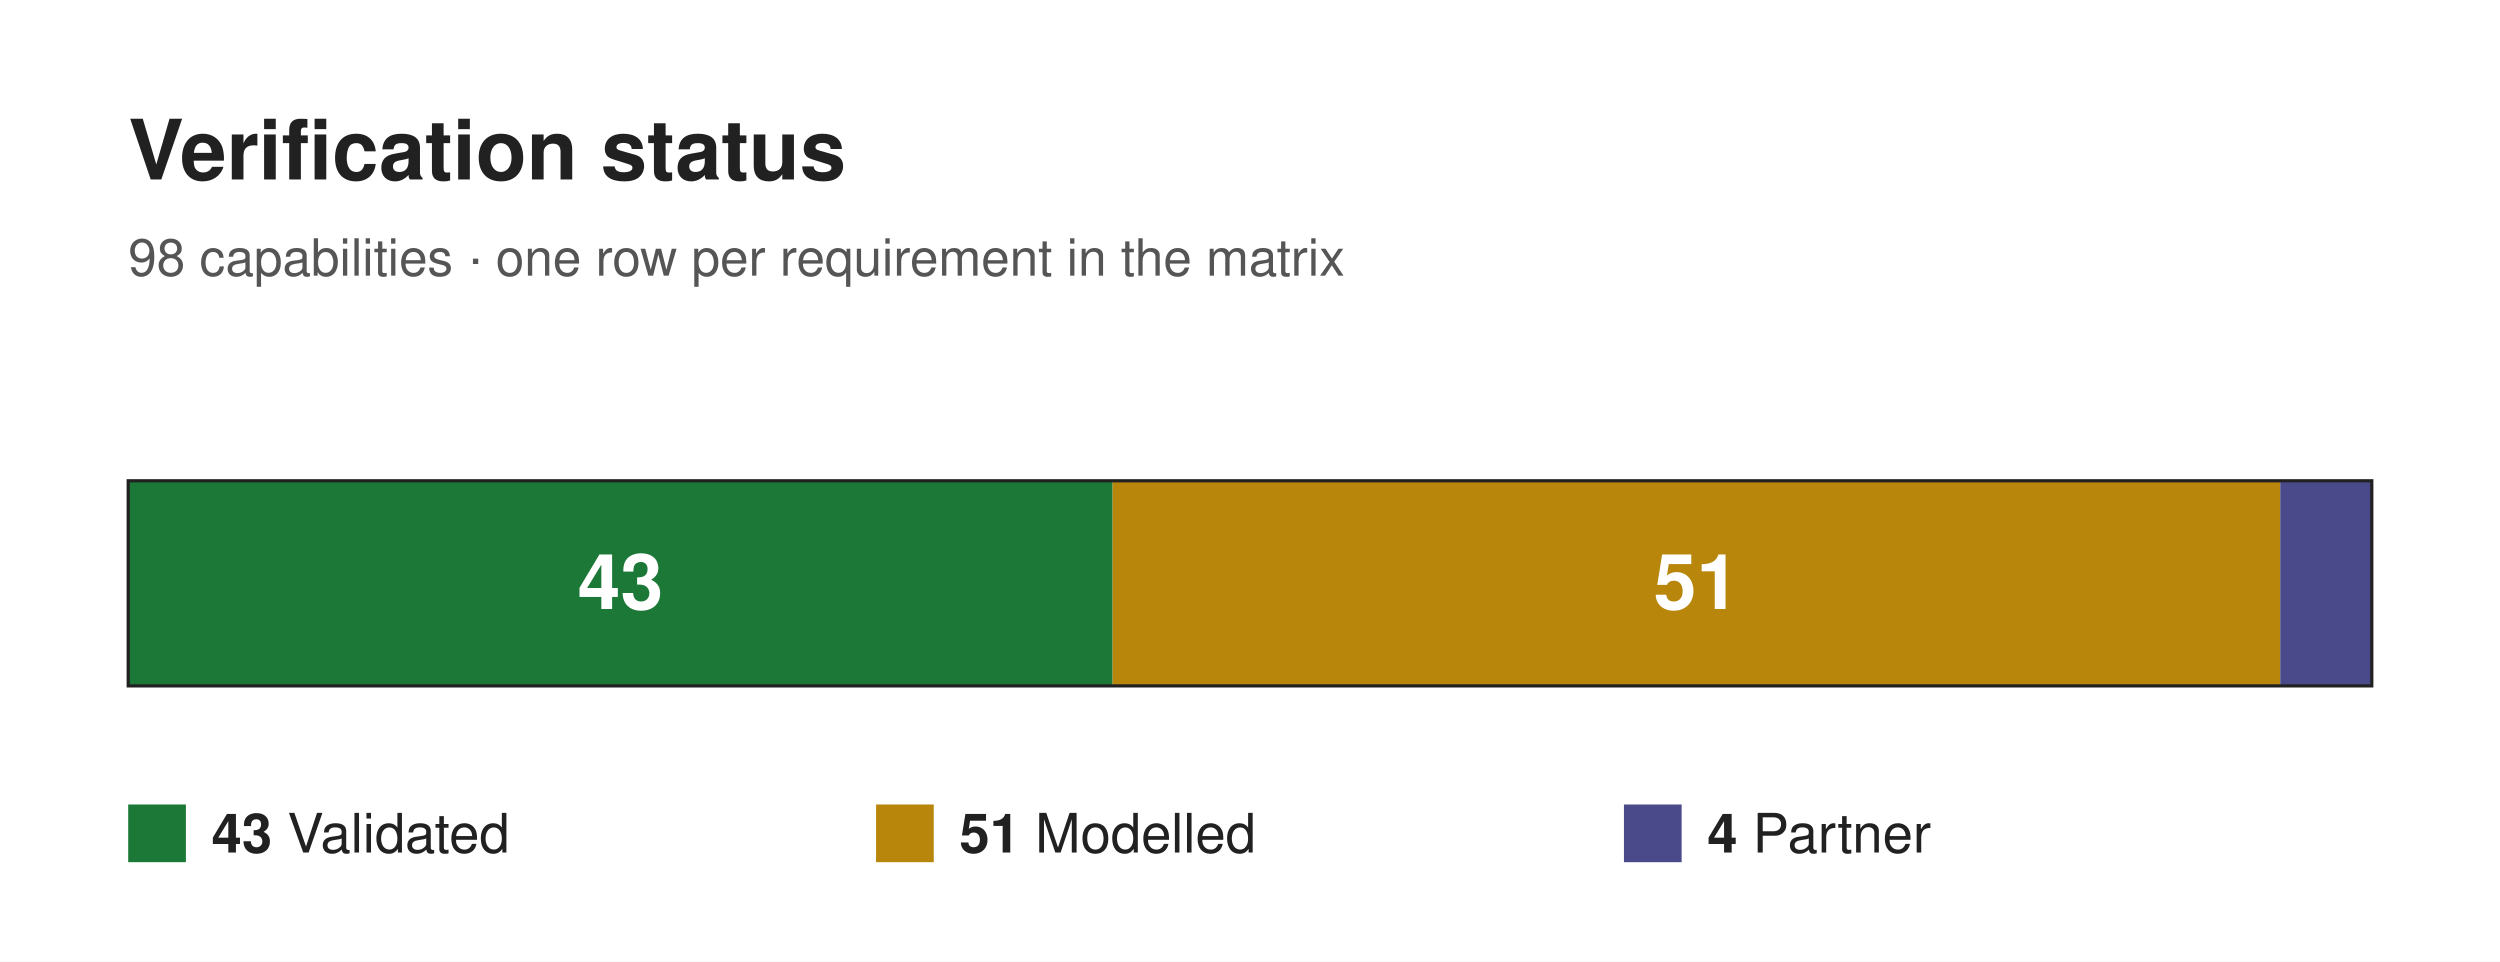
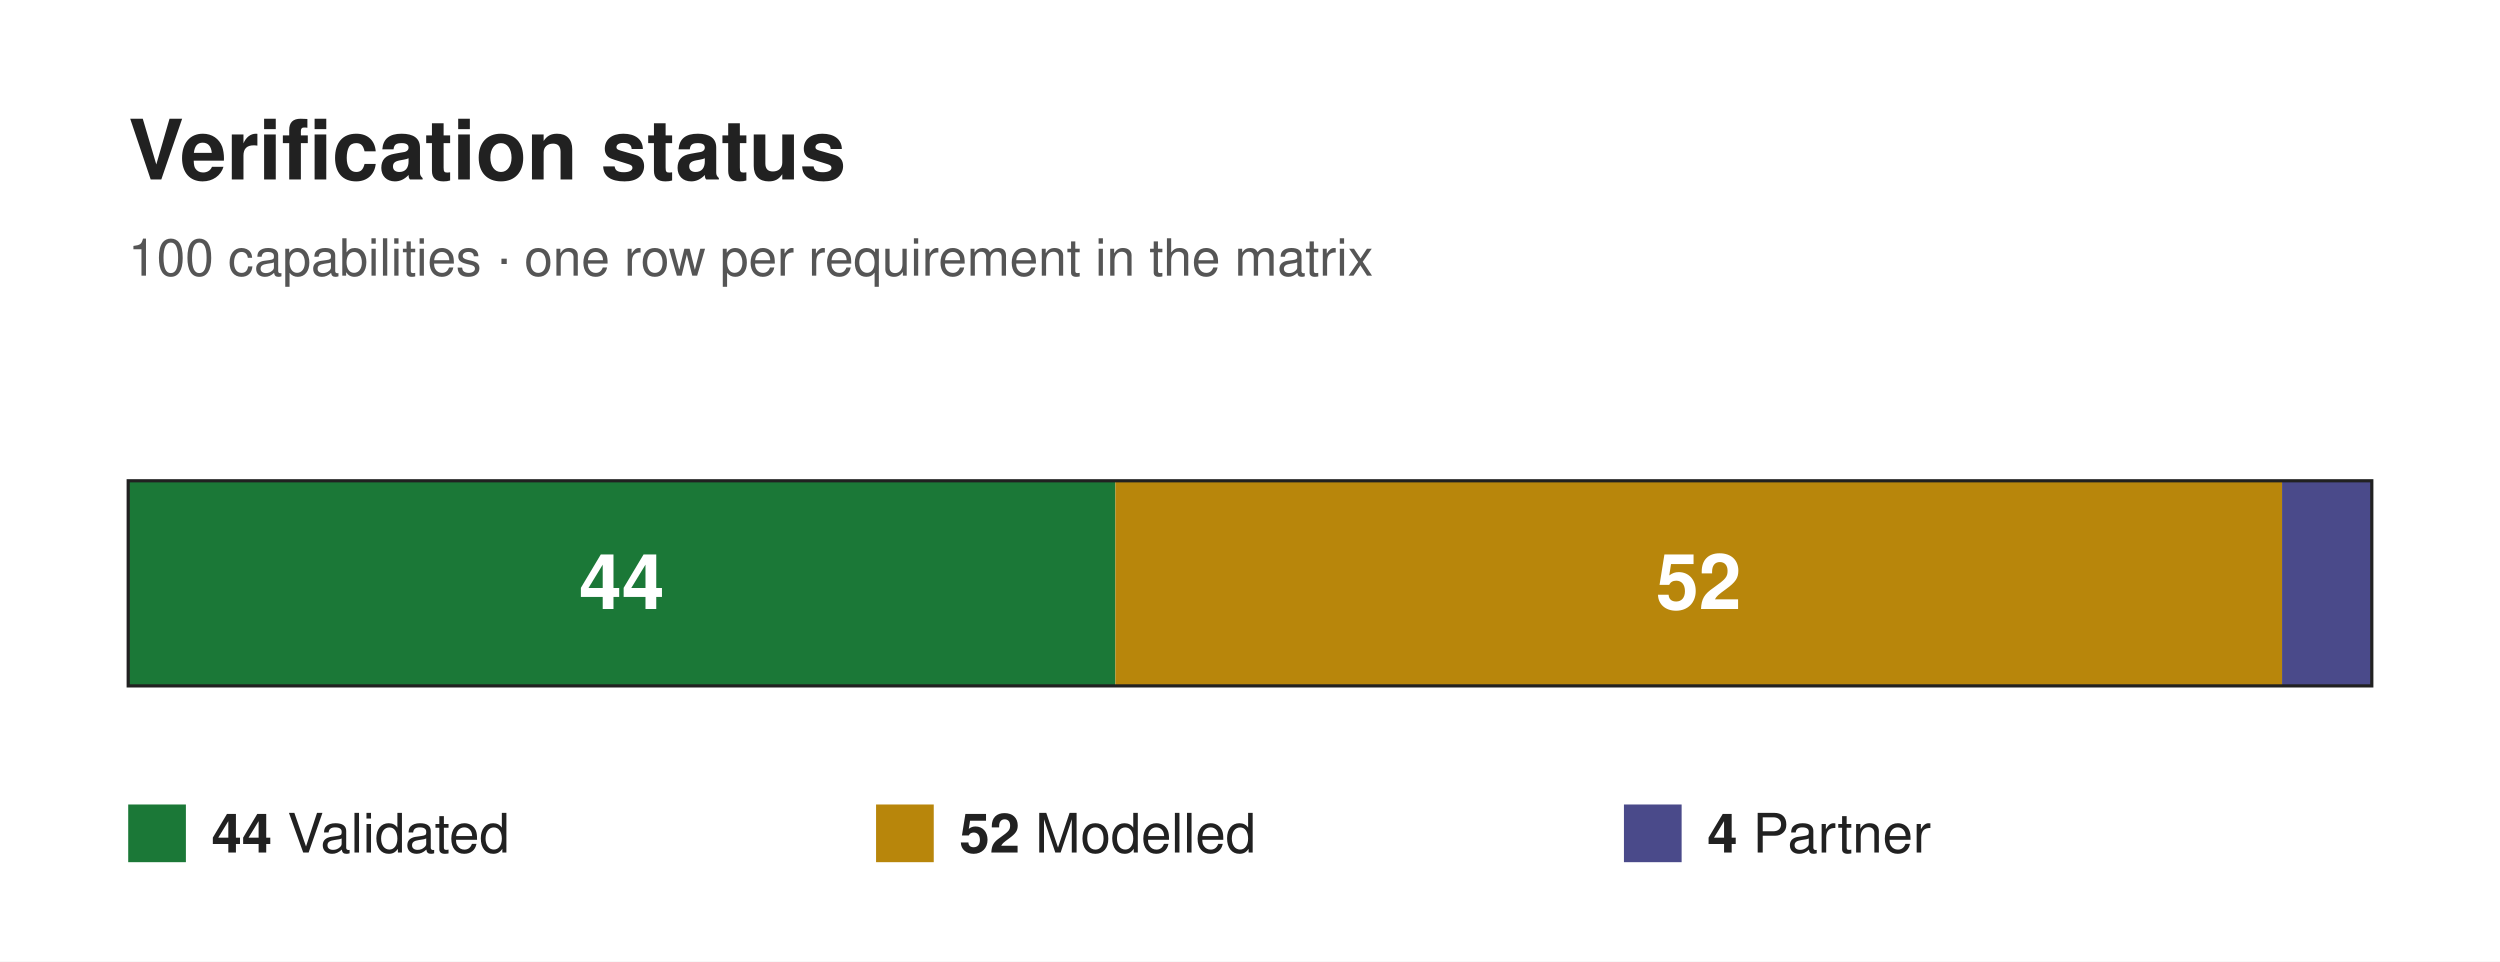
<svg xmlns="http://www.w3.org/2000/svg" width="780" height="300" viewBox="0 0 780 300" font-family="Helvetica, Arial, sans-serif">
  <rect x="0" y="0" width="780" height="300" fill="#ffffff" />
  <text x="40" y="56" font-size="26" font-weight="700" fill="#212121">Verification status</text>
-   <text x="40" y="86" font-size="16" fill="#555555">98 capabilities · one row per requirement in the matrix</text>
-   <rect x="40" y="150" width="307.14" height="64" fill="#1b7837" />
-   <text x="193.57" y="190" font-size="24" font-weight="700" fill="#ffffff" text-anchor="middle">43</text>
-   <rect x="347.14" y="150" width="364.29" height="64" fill="#b8860b" />
-   <text x="529.29" y="190" font-size="24" font-weight="700" fill="#ffffff" text-anchor="middle">51</text>
-   <rect x="711.43" y="150" width="28.57" height="64" fill="#4a4a8a" />
+   <text x="40" y="86" font-size="16" fill="#555555">100 capabilities · one row per requirement in the matrix</text>
+   <rect x="40" y="150" width="308" height="64" fill="#1b7837" />
+   <text x="194" y="190" font-size="24" font-weight="700" fill="#ffffff" text-anchor="middle">44</text>
+   <rect x="348" y="150" width="364" height="64" fill="#b8860b" />
+   <text x="530" y="190" font-size="24" font-weight="700" fill="#ffffff" text-anchor="middle">52</text>
+   <rect x="712" y="150" width="28" height="64" fill="#4a4a8a" />
  <rect x="40" y="150" width="700" height="64" fill="none" stroke="#212121" stroke-width="1" />
  <rect x="40" y="251" width="18" height="18" fill="#1b7837" />
  <text x="66" y="266" font-size="17" fill="#212121">
-     <tspan font-weight="700">43</tspan> Validated</text>
+     <tspan font-weight="700">44</tspan> Validated</text>
  <rect x="273.33" y="251" width="18" height="18" fill="#b8860b" />
  <text x="299.33" y="266" font-size="17" fill="#212121">
-     <tspan font-weight="700">51</tspan> Modelled</text>
+     <tspan font-weight="700">52</tspan> Modelled</text>
  <rect x="506.67" y="251" width="18" height="18" fill="#4a4a8a" />
  <text x="532.67" y="266" font-size="17" fill="#212121">
    <tspan font-weight="700">4</tspan> Partner</text>
</svg>
